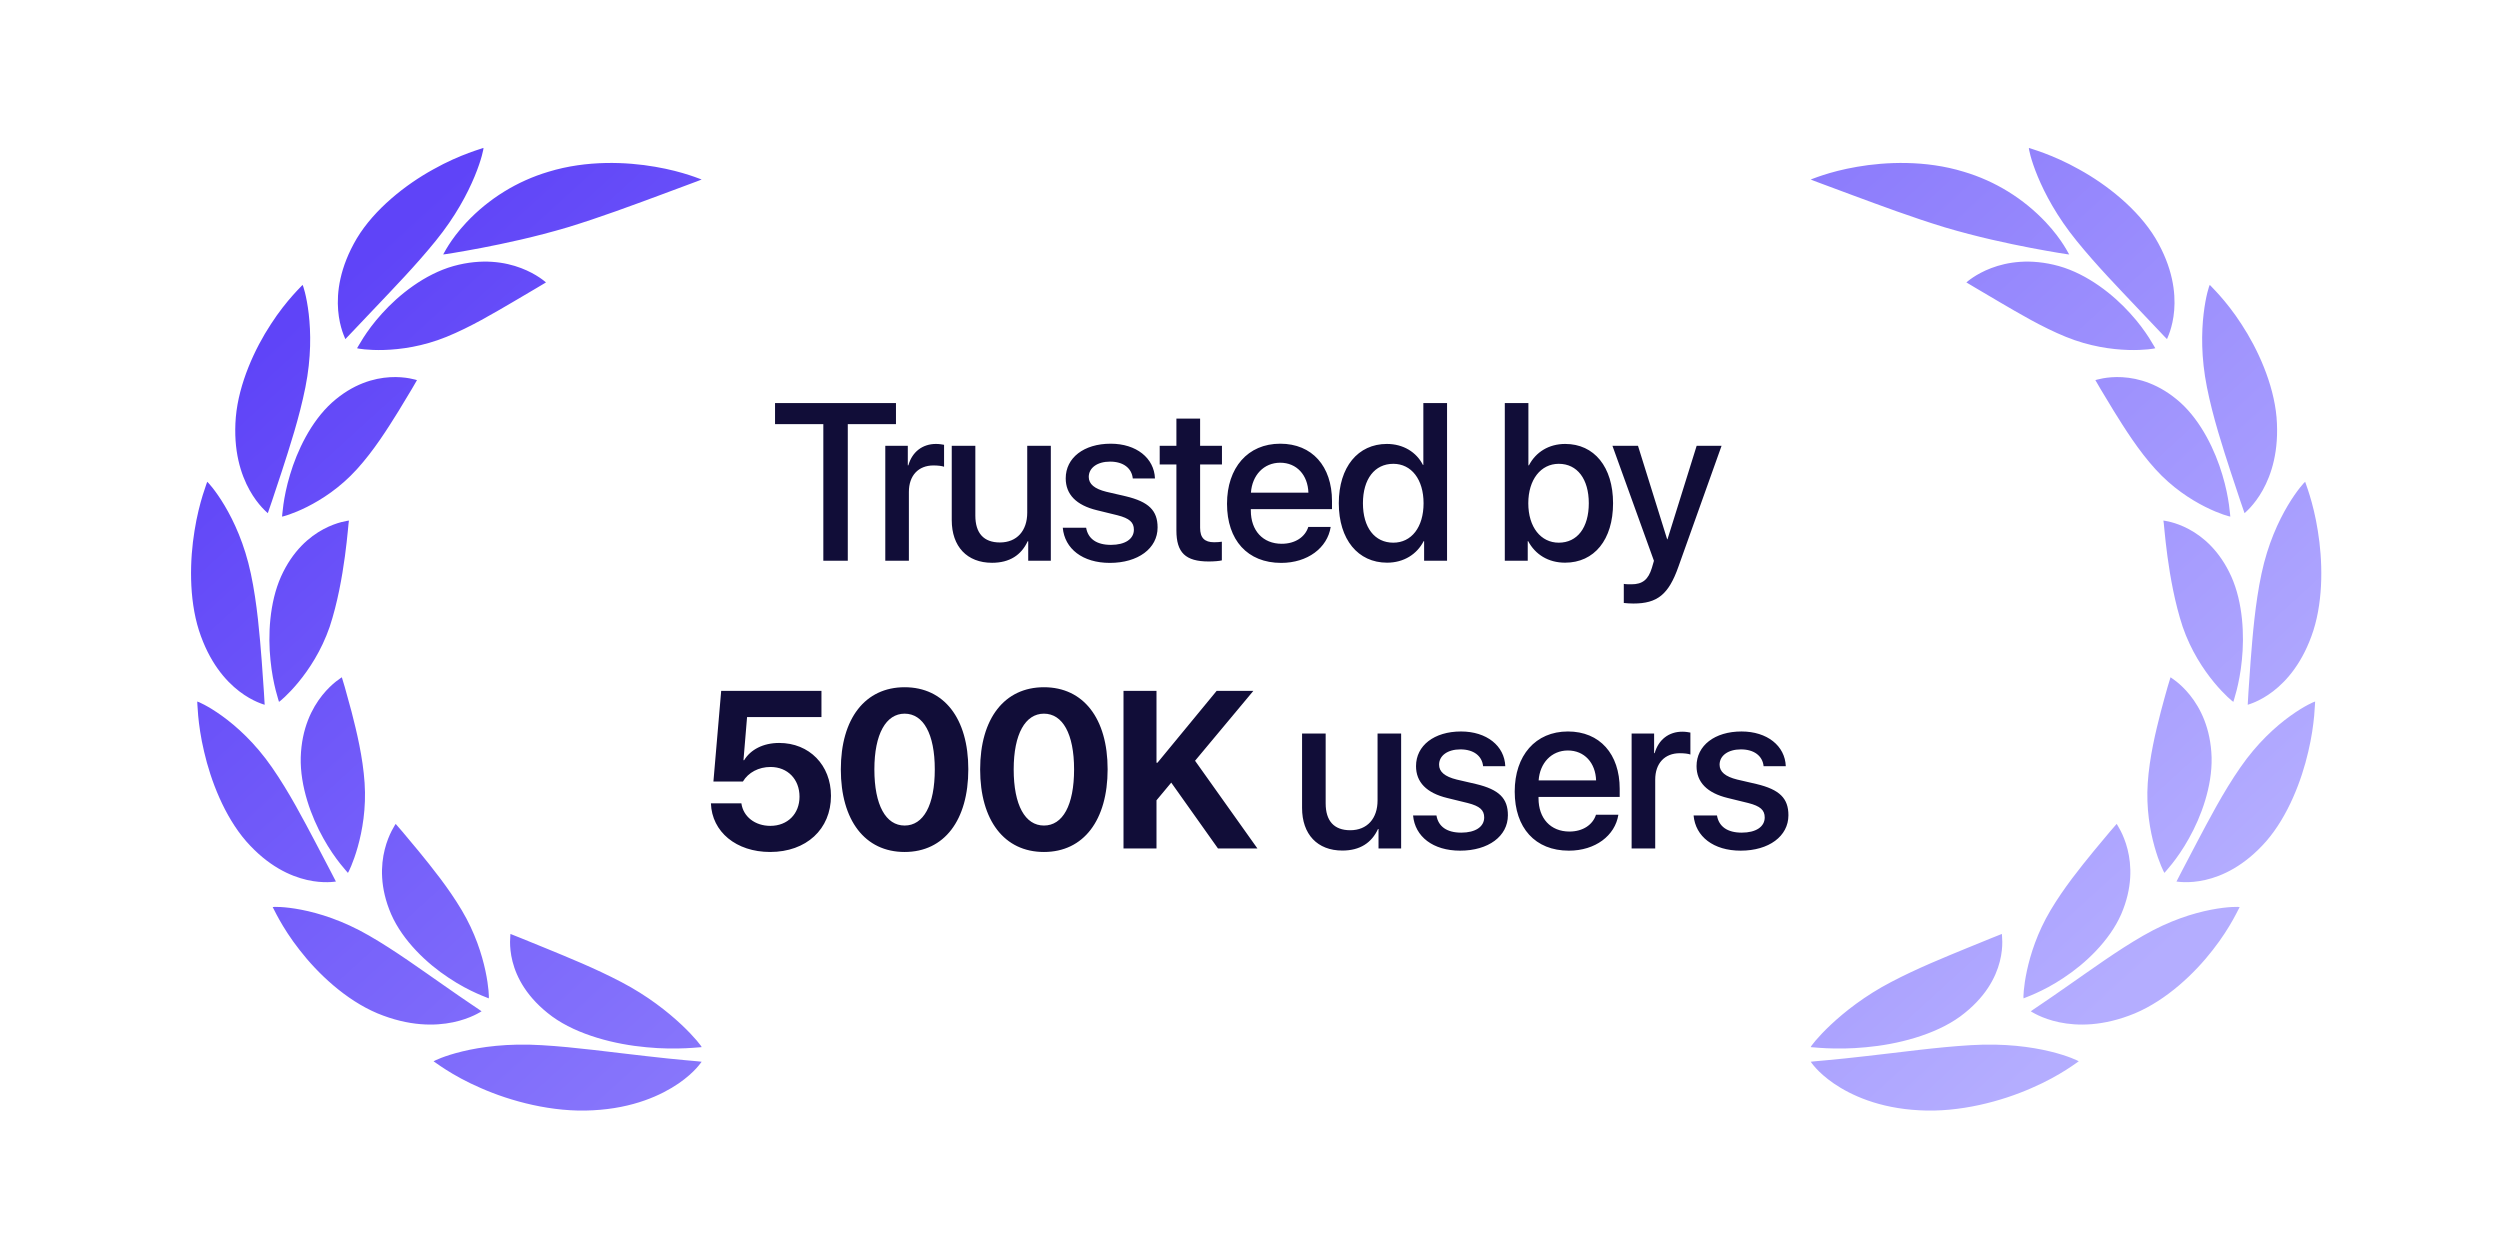
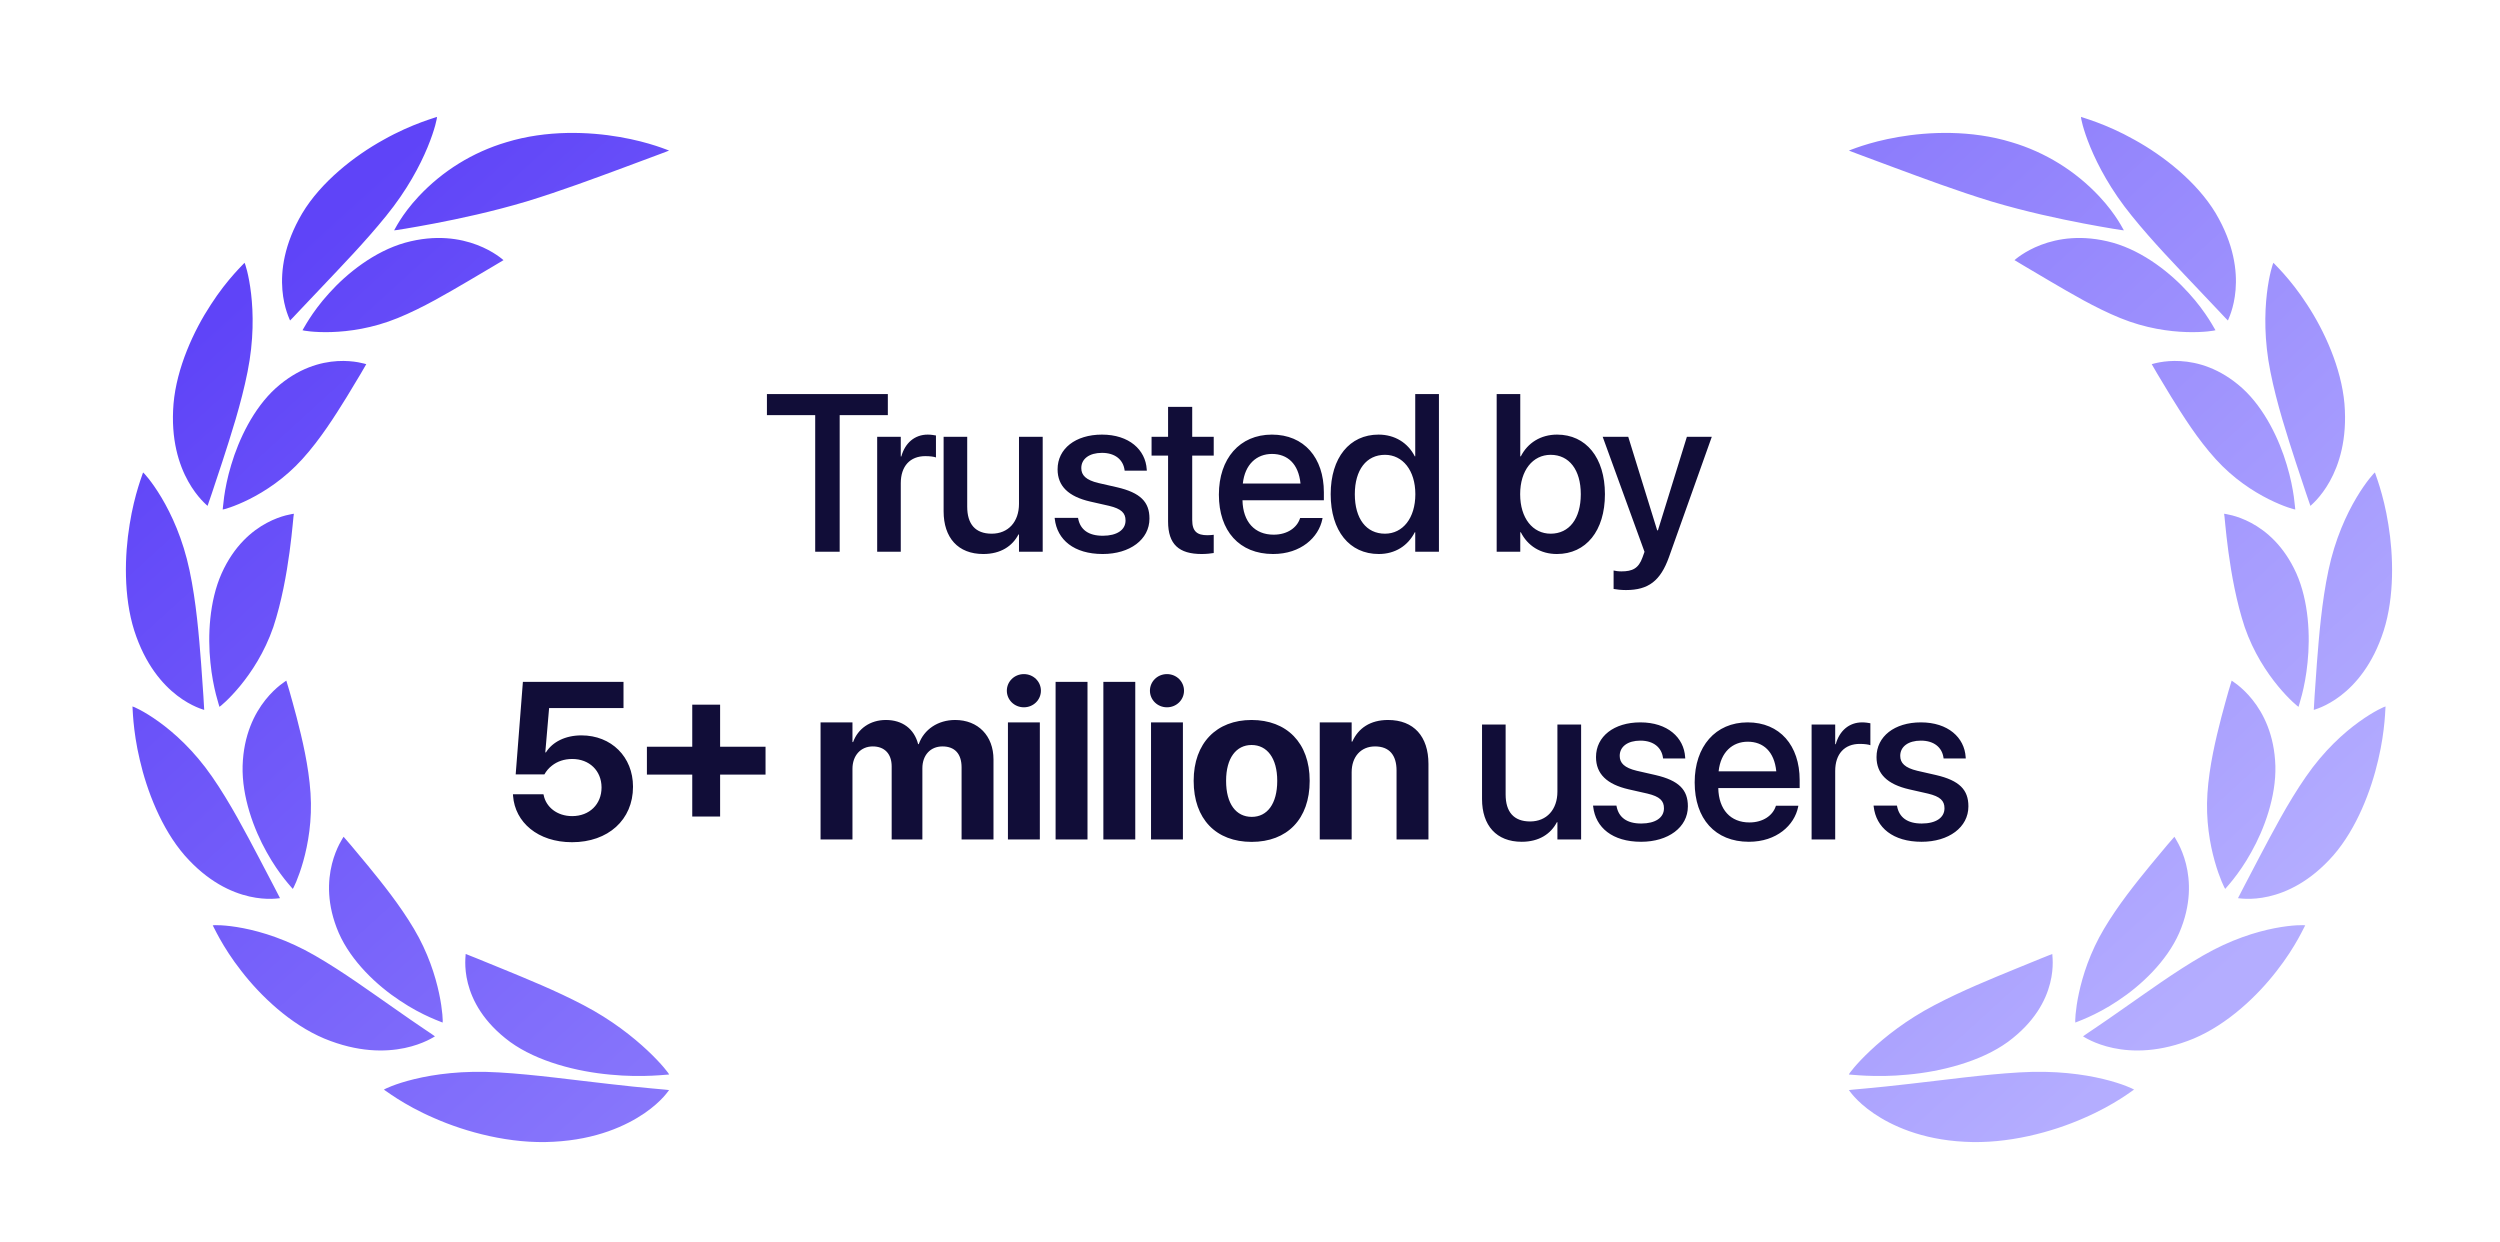
<svg xmlns="http://www.w3.org/2000/svg" width="139" height="69" viewBox="0 0 139 69" fill="none">
-   <path d="M25.929 12.37C24.997 13.366 24.656 14.152 24.64 14.148C24.64 14.157 25.504 14.025 26.771 13.784C28.047 13.538 29.724 13.184 31.567 12.637C33.398 12.078 35.182 11.408 36.596 10.886C37.996 10.362 39.026 9.987 39.011 9.98C39.011 9.993 38.029 9.546 36.427 9.273C34.84 8.998 32.63 8.897 30.505 9.547C28.756 10.066 27.177 11.04 25.929 12.37ZM20.882 17.086C21.859 16.052 23.124 14.752 24.224 13.393C26.416 10.701 26.919 8.256 26.878 8.224C26.892 8.237 25.601 8.564 24.085 9.42C22.565 10.256 20.821 11.621 19.839 13.255C17.919 16.504 19.203 18.806 19.202 18.854C19.229 18.842 19.915 18.093 20.881 17.086H20.882ZM14.89 28.533C14.905 28.518 15.225 27.549 15.661 26.232C16.096 24.892 16.649 23.197 16.98 21.531C17.645 18.227 16.862 15.855 16.823 15.84C16.837 15.848 15.948 16.649 15.061 18.025C14.167 19.385 13.275 21.321 13.111 23.201C12.805 26.932 14.867 28.493 14.89 28.533ZM14.715 39.184C14.723 39.167 14.652 38.141 14.552 36.749C14.441 35.34 14.301 33.557 13.948 31.898C13.253 28.606 11.556 26.786 11.52 26.787C11.534 26.787 11.072 27.884 10.816 29.507C10.551 31.119 10.493 33.261 11.061 35.05C12.205 38.594 14.679 39.159 14.714 39.185L14.715 39.184ZM18.677 49.014C18.677 48.994 18.192 48.089 17.552 46.858C16.893 45.614 16.077 44.039 15.124 42.669C13.239 39.942 10.999 38.988 10.966 39.005C10.979 39 10.967 40.199 11.349 41.796C11.714 43.386 12.472 45.374 13.687 46.774C16.113 49.535 18.633 49.007 18.677 49.014ZM24.66 54.773C23.45 53.935 21.977 52.858 20.51 52.014C17.603 50.334 15.191 50.402 15.161 50.433C15.174 50.422 15.637 51.523 16.656 52.817C17.656 54.111 19.213 55.597 20.991 56.344C24.523 57.801 26.73 56.245 26.775 56.228C26.77 56.211 25.844 55.61 24.66 54.773ZM35.88 58.714C34.116 58.521 32.004 58.221 30.105 58.111C26.348 57.882 24.134 58.967 24.106 59.011C24.119 58.994 25.081 59.787 26.741 60.5C28.378 61.222 30.715 61.863 32.971 61.732C35.226 61.617 36.784 60.885 37.723 60.244C38.671 59.593 39 59.033 39.011 59.033C39.02 59.02 37.623 58.921 35.88 58.714ZM30.357 15.703C30.322 15.678 28.419 13.908 25.214 14.793C23.603 15.248 22.171 16.397 21.244 17.427C20.301 18.459 19.864 19.373 19.852 19.362C19.877 19.39 22.193 19.801 24.824 18.729C26.154 18.189 27.45 17.413 28.51 16.795C29.55 16.176 30.356 15.714 30.357 15.703ZM15.682 28.723C15.708 28.739 17.986 28.141 19.845 26.087C20.785 25.053 21.554 23.829 22.162 22.849C22.753 21.879 23.186 21.149 23.185 21.134C23.145 21.133 20.796 20.288 18.455 22.386C17.283 23.448 16.517 25.074 16.127 26.391C15.723 27.714 15.693 28.729 15.682 28.723ZM18.329 34.855C19.2 32.221 19.362 29.001 19.402 28.943C19.357 28.959 16.925 29.168 15.624 32.059C14.975 33.519 14.896 35.329 15.038 36.7C15.171 38.082 15.523 39.024 15.512 39.024C15.541 39.028 17.411 37.516 18.329 34.855ZM19.345 48.532C19.374 48.523 20.464 46.356 20.272 43.531C20.176 42.106 19.835 40.692 19.547 39.574C19.253 38.465 19.014 37.654 19.006 37.657C19.047 37.651 16.82 38.854 16.721 42.108C16.68 43.721 17.305 45.413 17.977 46.607C18.643 47.816 19.355 48.527 19.344 48.532H19.345ZM21.748 50.829C22.399 52.313 23.746 53.578 24.945 54.365C26.141 55.171 27.189 55.498 27.176 55.509C27.209 55.487 27.148 53.083 25.676 50.613C24.936 49.367 24.013 48.225 23.281 47.329C22.556 46.453 22.018 45.816 21.999 45.808C21.991 45.85 20.473 47.876 21.748 50.829ZM34.542 54.6C33.073 53.83 31.55 53.219 30.377 52.735C29.227 52.271 28.417 51.931 28.381 51.927C28.406 51.968 27.892 54.447 30.702 56.518C32.129 57.554 34.218 58.074 35.941 58.227C37.666 58.399 39.023 58.205 39.011 58.221C39.046 58.183 37.462 56.124 34.542 54.6ZM103.091 10.886C104.506 11.408 106.289 12.078 108.12 12.637C109.963 13.184 111.64 13.538 112.917 13.784C114.183 14.025 115.048 14.157 115.047 14.148C115.031 14.152 114.69 13.366 113.757 12.37C112.509 11.04 110.93 10.066 109.182 9.548C107.056 8.897 104.847 8.998 103.259 9.273C101.657 9.546 100.677 9.993 100.676 9.98C100.66 9.988 101.692 10.362 103.091 10.886ZM118.804 17.086C119.771 18.093 120.457 18.842 120.485 18.854C120.483 18.805 121.767 16.503 119.848 13.256C118.866 11.621 117.122 10.256 115.602 9.42C114.086 8.564 112.794 8.237 112.808 8.224C112.767 8.256 113.269 10.701 115.462 13.393C116.561 14.752 117.828 16.052 118.804 17.086ZM124.025 26.232C124.462 27.549 124.782 28.519 124.797 28.533C124.819 28.493 126.882 26.931 126.576 23.201C126.41 21.321 125.519 19.384 124.625 18.024C123.738 16.648 122.849 15.847 122.863 15.839C122.825 15.854 122.042 18.226 122.706 21.531C123.036 23.197 123.59 24.892 124.025 26.232ZM125.135 36.749C125.036 38.142 124.965 39.167 124.973 39.185C125.008 39.16 127.483 38.594 128.626 35.05C129.194 33.261 129.136 31.119 128.87 29.508C128.616 27.883 128.154 26.788 128.167 26.787C128.131 26.786 126.435 28.607 125.74 31.898C125.386 33.557 125.245 35.34 125.135 36.749ZM124.564 42.669C123.611 44.039 122.795 45.615 122.136 46.858C121.496 48.089 121.011 48.994 121.011 49.014C121.054 49.006 123.574 49.534 126 46.775C127.216 45.374 127.974 43.386 128.339 41.796C128.72 40.199 128.708 39 128.722 39.005C128.688 38.988 126.449 39.942 124.564 42.669ZM119.176 52.014C117.708 52.857 116.235 53.935 115.025 54.773C113.84 55.611 112.917 56.211 112.912 56.229C112.956 56.245 115.163 57.801 118.695 56.345C120.474 55.597 122.029 54.112 123.03 52.818C124.049 51.523 124.511 50.421 124.526 50.433C124.494 50.402 122.083 50.334 119.177 52.014H119.176ZM109.58 58.111C107.682 58.221 105.57 58.52 103.805 58.714C102.062 58.921 100.667 59.021 100.676 59.033C100.686 59.033 101.015 59.593 101.964 60.244C102.902 60.885 104.461 61.617 106.715 61.732C108.972 61.863 111.308 61.222 112.946 60.5C114.605 59.787 115.567 58.994 115.581 59.011C115.551 58.967 113.339 57.882 109.581 58.111H109.58ZM119.835 19.362C119.824 19.373 119.387 18.459 118.443 17.427C117.517 16.397 116.084 15.248 114.473 14.793C111.268 13.908 109.366 15.678 109.33 15.702C109.33 15.713 110.137 16.176 111.177 16.795C112.237 17.413 113.534 18.189 114.863 18.729C117.494 19.801 119.811 19.39 119.835 19.362ZM116.502 21.134C116.502 21.148 116.934 21.877 117.526 22.848C118.134 23.828 118.902 25.053 119.842 26.087C121.701 28.14 123.979 28.739 124.006 28.722C123.994 28.727 123.964 27.714 123.56 26.39C123.17 25.073 122.404 23.447 121.233 22.385C118.891 20.288 116.541 21.133 116.502 21.134ZM124.063 32.059C122.762 29.168 120.33 28.959 120.285 28.943C120.325 29.001 120.487 32.221 121.359 34.855C122.277 37.517 124.146 39.028 124.175 39.024C124.163 39.024 124.516 38.081 124.648 36.7C124.791 35.329 124.712 33.519 124.063 32.059ZM120.14 39.574C119.852 40.692 119.511 42.106 119.415 43.531C119.223 46.356 120.312 48.523 120.343 48.532C120.331 48.527 121.043 47.816 121.709 46.607C122.381 45.413 123.006 43.721 122.965 42.108C122.866 38.854 120.64 37.65 120.681 37.657C120.674 37.654 120.433 38.465 120.14 39.574ZM114.741 54.365C115.94 53.578 117.288 52.313 117.939 50.829C119.213 47.876 117.695 45.85 117.687 45.808C117.668 45.816 117.13 46.453 116.405 47.329C115.673 48.225 114.749 49.367 114.01 50.613C112.538 53.084 112.476 55.487 112.509 55.509C112.498 55.498 113.545 55.171 114.741 54.365V54.365ZM103.746 58.227C105.468 58.074 107.557 57.554 108.985 56.518C111.795 54.447 111.281 51.968 111.305 51.927C111.271 51.93 110.459 52.271 109.31 52.735C108.138 53.219 106.614 53.83 105.145 54.601C102.225 56.124 100.641 58.183 100.676 58.221C100.664 58.206 102.022 58.399 103.746 58.227Z" fill="url(#paint0_linear_2104_7204)" />
-   <path d="M47.137 31.175H45.777V23.583H43.092V22.411H49.816V23.583H47.137V31.175ZM49.222 31.175V24.786H50.474V25.873H50.504C50.716 25.126 51.287 24.683 52.041 24.683C52.229 24.683 52.393 24.713 52.49 24.731V25.952C52.387 25.909 52.156 25.879 51.901 25.879C51.057 25.879 50.534 26.444 50.534 27.349V31.175H49.222ZM58.426 24.786V31.175H57.169V30.094H57.138C56.786 30.86 56.136 31.291 55.158 31.291C53.767 31.291 52.917 30.386 52.917 28.922V24.786H54.229V28.667C54.229 29.639 54.69 30.161 55.595 30.161C56.543 30.161 57.114 29.505 57.114 28.509V24.786H58.426ZM59.254 26.596C59.254 25.454 60.262 24.67 61.756 24.67C63.177 24.67 64.173 25.466 64.216 26.602H62.983C62.922 26.025 62.454 25.666 61.719 25.666C61.009 25.666 60.535 26.013 60.535 26.517C60.535 26.912 60.851 27.179 61.513 27.343L62.588 27.592C63.876 27.901 64.362 28.387 64.362 29.329C64.362 30.495 63.274 31.297 61.707 31.297C60.195 31.297 59.193 30.513 59.09 29.341H60.389C60.493 29.954 60.966 30.295 61.768 30.295C62.558 30.295 63.044 29.967 63.044 29.45C63.044 29.043 62.801 28.819 62.133 28.649L60.991 28.369C59.837 28.09 59.254 27.488 59.254 26.596ZM65.408 23.273H66.726V24.786H67.941V25.824H66.726V29.347C66.726 29.9 66.969 30.149 67.504 30.149C67.637 30.149 67.85 30.137 67.935 30.119V31.157C67.789 31.194 67.497 31.218 67.206 31.218C65.912 31.218 65.408 30.726 65.408 29.493V25.824H64.479V24.786H65.408V23.273ZM71.18 25.727C70.263 25.727 69.619 26.426 69.552 27.391H72.747C72.716 26.413 72.097 25.727 71.18 25.727ZM72.741 29.299H73.986C73.804 30.465 72.698 31.297 71.234 31.297C69.358 31.297 68.222 30.027 68.222 28.011C68.222 26.006 69.376 24.67 71.18 24.67C72.953 24.67 74.059 25.922 74.059 27.859V28.308H69.546V28.387C69.546 29.499 70.214 30.234 71.265 30.234C72.012 30.234 72.565 29.857 72.741 29.299ZM77.122 31.285C75.506 31.285 74.437 29.997 74.437 27.98C74.437 25.964 75.506 24.683 77.11 24.683C78.027 24.683 78.756 25.144 79.114 25.849H79.138V22.411H80.456V31.175H79.181V30.088H79.156C78.78 30.817 78.051 31.285 77.122 31.285ZM77.468 25.788C76.429 25.788 75.779 26.638 75.779 27.98C75.779 29.329 76.429 30.173 77.468 30.173C78.476 30.173 79.15 29.317 79.15 27.98C79.15 26.656 78.476 25.788 77.468 25.788ZM87.019 31.285C86.084 31.285 85.361 30.829 84.966 30.088H84.942V31.175H83.667V22.411H84.979V25.873H85.009C85.392 25.132 86.121 24.683 87.025 24.683C88.635 24.683 89.686 25.958 89.686 27.98C89.686 30.009 88.641 31.285 87.019 31.285ZM86.667 25.788C85.671 25.788 84.973 26.663 84.973 27.98C84.973 29.311 85.671 30.173 86.667 30.173C87.7 30.173 88.337 29.335 88.337 27.98C88.337 26.638 87.7 25.788 86.667 25.788ZM90.817 33.556C90.714 33.556 90.38 33.544 90.283 33.526V32.463C90.38 32.487 90.599 32.487 90.708 32.487C91.321 32.487 91.643 32.232 91.844 31.576C91.844 31.564 91.959 31.187 91.959 31.181L89.651 24.786H91.072L92.694 29.985H92.712L94.334 24.786H95.719L93.32 31.509C92.773 33.058 92.147 33.556 90.817 33.556ZM42.819 47.37C40.936 47.37 39.581 46.252 39.527 44.667H41.221C41.325 45.408 41.981 45.918 42.831 45.918C43.791 45.918 44.453 45.25 44.453 44.296C44.453 43.325 43.791 42.644 42.843 42.644C42.181 42.644 41.61 42.948 41.306 43.452H39.666L40.098 38.411H45.673V39.869H41.537L41.337 42.268H41.373C41.732 41.679 42.43 41.308 43.323 41.308C44.999 41.308 46.202 42.541 46.202 44.248C46.202 46.106 44.829 47.37 42.819 47.37ZM50.297 47.37C48.093 47.37 46.75 45.614 46.75 42.778C46.75 39.947 48.105 38.21 50.297 38.21C52.49 38.21 53.838 39.941 53.838 42.772C53.838 45.602 52.502 47.37 50.297 47.37ZM50.297 45.9C51.342 45.9 51.974 44.776 51.974 42.778C51.974 40.798 51.336 39.68 50.297 39.68C49.265 39.68 48.615 40.804 48.615 42.778C48.615 44.77 49.253 45.9 50.297 45.9ZM58.043 47.37C55.838 47.37 54.496 45.614 54.496 42.778C54.496 39.947 55.85 38.21 58.043 38.21C60.236 38.21 61.584 39.941 61.584 42.772C61.584 45.602 60.248 47.37 58.043 47.37ZM58.043 45.9C59.088 45.9 59.719 44.776 59.719 42.778C59.719 40.798 59.082 39.68 58.043 39.68C57.011 39.68 56.361 40.804 56.361 42.778C56.361 44.77 56.998 45.9 58.043 45.9ZM64.301 47.175H62.467V38.411H64.301V42.407H64.356L67.647 38.411H69.688L66.445 42.298L69.913 47.175H67.72L65.121 43.513L64.301 44.497V47.175ZM77.903 40.786V47.175H76.646V46.094H76.616C76.264 46.859 75.614 47.291 74.636 47.291C73.245 47.291 72.395 46.386 72.395 44.922V40.786H73.707V44.667C73.707 45.639 74.168 46.161 75.073 46.161C76.021 46.161 76.592 45.505 76.592 44.509V40.786H77.903ZM78.731 42.596C78.731 41.454 79.74 40.67 81.234 40.67C82.655 40.67 83.651 41.466 83.694 42.602H82.461C82.4 42.025 81.932 41.666 81.197 41.666C80.487 41.666 80.013 42.013 80.013 42.517C80.013 42.911 80.329 43.179 80.991 43.343L82.066 43.592C83.353 43.901 83.839 44.387 83.839 45.329C83.839 46.495 82.752 47.297 81.185 47.297C79.673 47.297 78.671 46.513 78.567 45.341H79.867C79.97 45.955 80.444 46.295 81.246 46.295C82.035 46.295 82.521 45.967 82.521 45.45C82.521 45.043 82.278 44.819 81.61 44.649L80.468 44.369C79.314 44.09 78.731 43.489 78.731 42.596ZM87.176 41.727C86.258 41.727 85.615 42.426 85.548 43.391H88.743C88.712 42.413 88.093 41.727 87.176 41.727ZM88.737 45.298H89.982C89.799 46.465 88.694 47.297 87.23 47.297C85.353 47.297 84.218 46.027 84.218 44.011C84.218 42.007 85.372 40.67 87.176 40.67C88.949 40.67 90.055 41.922 90.055 43.859V44.309H85.542V44.387C85.542 45.499 86.21 46.234 87.261 46.234C88.008 46.234 88.56 45.857 88.737 45.298ZM90.718 47.175V40.786H91.969V41.873H92C92.213 41.126 92.783 40.682 93.537 40.682C93.725 40.682 93.889 40.713 93.986 40.731V41.952C93.883 41.909 93.652 41.879 93.397 41.879C92.553 41.879 92.03 42.444 92.03 43.349V47.175H90.718ZM94.328 42.596C94.328 41.454 95.336 40.67 96.83 40.67C98.251 40.67 99.248 41.466 99.29 42.602H98.057C97.996 42.025 97.529 41.666 96.794 41.666C96.083 41.666 95.609 42.013 95.609 42.517C95.609 42.911 95.925 43.179 96.587 43.343L97.662 43.592C98.95 43.901 99.436 44.387 99.436 45.329C99.436 46.495 98.349 47.297 96.782 47.297C95.269 47.297 94.267 46.513 94.164 45.341H95.464C95.567 45.955 96.041 46.295 96.842 46.295C97.632 46.295 98.118 45.967 98.118 45.45C98.118 45.043 97.875 44.819 97.207 44.649L96.065 44.369C94.911 44.09 94.328 43.489 94.328 42.596Z" fill="#110D38" />
+   <path d="M23.283 10.915C22.292 11.976 21.929 12.812 21.913 12.808C21.913 12.818 22.832 12.677 24.18 12.42C25.537 12.159 27.321 11.782 29.281 11.2C31.229 10.604 33.127 9.89 34.631 9.335C36.121 8.777 37.217 8.377 37.201 8.37C37.2 8.384 36.156 7.908 34.452 7.617C32.763 7.324 30.412 7.216 28.151 7.909C26.291 8.461 24.611 9.498 23.283 10.915ZM17.915 15.937C18.954 14.836 20.3 13.452 21.47 12.004C23.802 9.138 24.337 6.534 24.293 6.5C24.308 6.513 22.934 6.862 21.322 7.773C19.705 8.664 17.849 10.117 16.805 11.858C14.762 15.318 16.129 17.768 16.127 17.82C16.156 17.807 16.887 17.01 17.915 15.937ZM11.54 28.127C11.556 28.111 11.896 27.079 12.36 25.677C12.823 24.25 13.412 22.445 13.764 20.671C14.47 17.152 13.638 14.626 13.596 14.611C13.611 14.618 12.665 15.472 11.723 16.938C10.771 18.386 9.822 20.447 9.648 22.45C9.322 26.422 11.516 28.085 11.54 28.127ZM11.354 39.47C11.363 39.452 11.287 38.359 11.181 36.877C11.063 35.376 10.914 33.477 10.538 31.711C9.798 28.205 7.994 26.267 7.955 26.268C7.97 26.268 7.478 27.436 7.207 29.165C6.924 30.882 6.863 33.162 7.467 35.068C8.684 38.842 11.316 39.444 11.353 39.471L11.354 39.47ZM15.569 49.938C15.569 49.917 15.053 48.953 14.372 47.642C13.671 46.318 12.803 44.641 11.79 43.181C9.783 40.277 7.402 39.262 7.365 39.279C7.38 39.274 7.367 40.551 7.773 42.252C8.162 43.945 8.968 46.062 10.261 47.553C12.841 50.493 15.522 49.93 15.569 49.938ZM21.934 56.072C20.647 55.179 19.08 54.032 17.518 53.133C14.426 51.343 11.861 51.417 11.828 51.449C11.842 51.438 12.335 52.611 13.419 53.988C14.483 55.366 16.139 56.949 18.031 57.744C21.788 59.296 24.136 57.639 24.183 57.621C24.178 57.603 23.193 56.963 21.934 56.072ZM33.87 60.268C31.993 60.062 29.746 59.743 27.726 59.626C23.729 59.382 21.374 60.538 21.344 60.584C21.358 60.567 22.382 61.411 24.148 62.17C25.889 62.939 28.375 63.621 30.775 63.482C33.173 63.359 34.831 62.58 35.83 61.898C36.839 61.204 37.188 60.607 37.201 60.608C37.209 60.594 35.724 60.488 33.87 60.268ZM27.994 14.464C27.956 14.437 25.933 12.553 22.523 13.495C20.809 13.98 19.285 15.203 18.299 16.301C17.296 17.399 16.831 18.372 16.819 18.361C16.845 18.391 19.309 18.828 22.108 17.686C23.523 17.112 24.901 16.286 26.03 15.628C27.136 14.968 27.993 14.476 27.994 14.464ZM12.382 28.33C12.411 28.347 14.834 27.71 16.812 25.523C17.811 24.422 18.629 23.118 19.276 22.075C19.905 21.041 20.365 20.264 20.364 20.248C20.322 20.247 17.823 19.348 15.332 21.582C14.086 22.712 13.272 24.444 12.856 25.846C12.426 27.256 12.395 28.336 12.382 28.33ZM15.198 34.86C16.125 32.054 16.297 28.625 16.34 28.564C16.292 28.581 13.706 28.804 12.322 31.882C11.631 33.437 11.547 35.364 11.698 36.824C11.839 38.296 12.214 39.3 12.201 39.3C12.232 39.304 14.223 37.694 15.198 34.86ZM16.279 49.424C16.311 49.416 17.47 47.108 17.265 44.099C17.164 42.582 16.801 41.075 16.494 39.885C16.182 38.704 15.927 37.841 15.919 37.843C15.962 37.837 13.594 39.118 13.489 42.584C13.444 44.301 14.11 46.103 14.824 47.375C15.533 48.662 16.291 49.419 16.279 49.424ZM18.835 51.871C19.528 53.451 20.962 54.798 22.237 55.636C23.509 56.495 24.623 56.843 24.61 56.855C24.645 56.831 24.58 54.272 23.014 51.641C22.227 50.314 21.246 49.098 20.467 48.144C19.696 47.211 19.123 46.533 19.103 46.524C19.094 46.569 17.48 48.726 18.835 51.871ZM32.446 55.887C30.883 55.067 29.263 54.416 28.015 53.901C26.792 53.406 25.93 53.044 25.892 53.04C25.919 53.084 25.372 55.724 28.361 57.93C29.88 59.033 32.102 59.586 33.935 59.75C35.769 59.932 37.213 59.726 37.2 59.743C37.238 59.703 35.553 57.51 32.446 55.887ZM105.369 9.335C106.874 9.89 108.771 10.604 110.719 11.2C112.679 11.782 114.464 12.159 115.821 12.42C117.168 12.677 118.089 12.818 118.088 12.808C118.071 12.812 117.708 11.976 116.716 10.915C115.388 9.499 113.708 8.461 111.848 7.909C109.587 7.216 107.237 7.324 105.547 7.617C103.843 7.908 102.8 8.384 102.799 8.37C102.783 8.378 103.88 8.777 105.369 9.335ZM122.085 15.937C123.113 17.01 123.843 17.807 123.872 17.82C123.87 17.768 125.237 15.317 123.195 11.859C122.15 10.117 120.295 8.664 118.678 7.773C117.065 6.862 115.691 6.513 115.706 6.5C115.663 6.534 116.196 9.138 118.53 12.004C119.698 13.452 121.046 14.836 122.085 15.937ZM127.638 25.677C128.103 27.079 128.444 28.112 128.459 28.127C128.483 28.085 130.677 26.421 130.352 22.449C130.176 20.447 129.228 18.385 128.277 16.937C127.333 15.471 126.387 14.617 126.402 14.61C126.362 14.626 125.529 17.151 126.235 20.67C126.587 22.445 127.176 24.25 127.638 25.677ZM128.819 36.877C128.713 38.36 128.638 39.452 128.646 39.471C128.684 39.444 131.317 38.842 132.533 35.068C133.138 33.163 133.076 30.882 132.793 29.166C132.523 27.435 132.03 26.269 132.045 26.268C132.007 26.267 130.202 28.206 129.462 31.711C129.086 33.477 128.937 35.376 128.819 36.877ZM128.212 43.181C127.198 44.641 126.33 46.319 125.629 47.642C124.948 48.953 124.432 49.917 124.432 49.938C124.478 49.93 127.159 50.492 129.739 47.554C131.033 46.062 131.839 43.945 132.228 42.252C132.633 40.551 132.621 39.274 132.636 39.279C132.599 39.262 130.218 40.277 128.212 43.181ZM122.48 53.133C120.919 54.031 119.351 55.179 118.064 56.072C116.804 56.964 115.821 57.603 115.816 57.621C115.864 57.639 118.211 59.296 121.968 57.745C123.861 56.949 125.516 55.367 126.58 53.989C127.664 52.611 128.156 51.437 128.171 51.449C128.137 51.417 125.571 51.343 122.48 53.133ZM112.272 59.626C110.253 59.743 108.006 60.062 106.129 60.268C104.274 60.488 102.79 60.595 102.799 60.608C102.81 60.607 103.16 61.204 104.17 61.898C105.168 62.58 106.827 63.36 109.224 63.482C111.625 63.621 114.11 62.939 115.852 62.17C117.617 61.411 118.641 60.566 118.656 60.584C118.624 60.538 116.269 59.382 112.272 59.626ZM123.181 18.361C123.169 18.372 122.704 17.399 121.7 16.301C120.715 15.203 119.19 13.98 117.477 13.495C114.068 12.553 112.044 14.437 112.006 14.463C112.006 14.475 112.864 14.968 113.971 15.628C115.099 16.286 116.478 17.112 117.892 17.686C120.691 18.828 123.156 18.391 123.181 18.361ZM119.636 20.248C119.635 20.263 120.095 21.04 120.724 22.074C121.371 23.117 122.189 24.422 123.188 25.522C125.166 27.709 127.59 28.346 127.618 28.329C127.605 28.334 127.574 27.255 127.144 25.845C126.729 24.443 125.914 22.711 124.668 21.58C122.177 19.348 119.677 20.247 119.636 20.248ZM127.679 31.882C126.295 28.804 123.708 28.581 123.66 28.564C123.703 28.625 123.875 32.054 124.803 34.86C125.779 37.695 127.767 39.304 127.798 39.3C127.785 39.3 128.161 38.295 128.301 36.824C128.453 35.364 128.369 33.437 127.679 31.882ZM123.505 39.885C123.199 41.075 122.836 42.582 122.734 44.099C122.53 47.108 123.689 49.416 123.721 49.424C123.709 49.419 124.467 48.662 125.174 47.375C125.89 46.103 126.555 44.301 126.511 42.584C126.406 39.118 124.038 37.836 124.081 37.843C124.073 37.841 123.817 38.704 123.505 39.885ZM117.762 55.637C119.038 54.798 120.471 53.451 121.164 51.871C122.52 48.727 120.904 46.569 120.896 46.524C120.876 46.533 120.304 47.211 119.532 48.144C118.754 49.098 117.771 50.314 116.985 51.641C115.419 54.273 115.353 56.831 115.388 56.855C115.376 56.843 116.49 56.495 117.762 55.637ZM106.065 59.75C107.898 59.586 110.12 59.033 111.639 57.93C114.629 55.724 114.082 53.084 114.107 53.04C114.07 53.043 113.207 53.406 111.985 53.901C110.737 54.416 109.117 55.067 107.554 55.888C104.447 57.51 102.762 59.703 102.799 59.743C102.787 59.727 104.231 59.932 106.065 59.75Z" fill="url(#paint0_linear_2104_7204)" />
+   <path d="M45.325 30.675V23.083H42.641V21.911H49.364V23.083H46.686V30.675H45.325ZM48.771 30.675V24.286H50.083V25.379H50.113C50.32 24.632 50.854 24.164 51.583 24.164C51.771 24.164 51.935 24.195 52.039 24.213V25.434C51.935 25.391 51.705 25.361 51.449 25.361C50.605 25.361 50.083 25.913 50.083 26.867V30.675H48.771ZM54.67 30.803C53.267 30.803 52.465 29.898 52.465 28.428V24.286H53.777V28.173C53.777 29.139 54.227 29.673 55.138 29.673C56.061 29.673 56.656 29.011 56.656 28.015V24.286H57.974V30.675H56.656V29.716H56.626C56.292 30.36 55.642 30.803 54.67 30.803ZM61.311 30.803C59.713 30.803 58.778 30.013 58.644 28.847L58.638 28.792H59.938L59.95 28.853C60.072 29.442 60.509 29.788 61.317 29.788C62.106 29.788 62.58 29.46 62.58 28.944V28.938C62.58 28.525 62.349 28.288 61.663 28.124L60.618 27.887C59.404 27.608 58.802 27.025 58.802 26.096V26.09C58.802 24.948 59.798 24.164 61.268 24.164C62.781 24.164 63.691 25.009 63.758 26.096L63.764 26.169H62.531L62.525 26.126C62.446 25.567 62.009 25.179 61.268 25.179C60.564 25.179 60.12 25.513 60.12 26.023V26.029C60.12 26.424 60.381 26.691 61.068 26.855L62.106 27.092C63.412 27.395 63.91 27.912 63.91 28.829V28.835C63.91 30.001 62.817 30.803 61.311 30.803ZM66.815 30.803C65.552 30.803 64.945 30.268 64.945 28.993V25.33H64.027V24.286H64.945V22.622H66.287V24.286H67.483V25.33H66.287V28.914C66.287 29.564 66.578 29.758 67.131 29.758C67.271 29.758 67.386 29.746 67.483 29.734V30.748C67.332 30.773 67.082 30.803 66.815 30.803ZM70.783 30.803C68.906 30.803 67.77 29.521 67.77 27.505V27.499C67.77 25.5 68.925 24.164 70.716 24.164C72.508 24.164 73.607 25.452 73.607 27.371V27.815H69.082C69.107 29.023 69.769 29.728 70.814 29.728C71.591 29.728 72.107 29.327 72.271 28.847L72.289 28.799H73.534L73.522 28.865C73.316 29.88 72.332 30.803 70.783 30.803ZM70.722 25.239C69.872 25.239 69.216 25.816 69.101 26.885H72.308C72.198 25.78 71.579 25.239 70.722 25.239ZM76.658 30.803C75.03 30.803 73.986 29.515 73.986 27.48V27.474C73.986 25.44 75.043 24.164 76.646 24.164C77.551 24.164 78.28 24.62 78.662 25.373H78.687V21.911H80.005V30.675H78.687V29.594H78.662C78.28 30.341 77.575 30.803 76.658 30.803ZM77.004 29.673C77.994 29.673 78.693 28.811 78.693 27.48V27.474C78.693 26.15 77.988 25.288 77.004 25.288C75.972 25.288 75.328 26.126 75.328 27.474V27.48C75.328 28.841 75.966 29.673 77.004 29.673ZM86.562 30.803C85.645 30.803 84.934 30.341 84.558 29.594H84.527V30.675H83.215V21.911H84.527V25.373H84.558C84.94 24.62 85.669 24.164 86.574 24.164C88.177 24.164 89.234 25.44 89.234 27.474V27.48C89.234 29.515 88.184 30.803 86.562 30.803ZM86.216 29.673C87.248 29.673 87.892 28.841 87.892 27.48V27.474C87.892 26.126 87.248 25.288 86.216 25.288C85.226 25.288 84.521 26.15 84.521 27.474V27.48C84.521 28.811 85.22 29.673 86.216 29.673ZM90.402 32.807C90.147 32.807 89.874 32.777 89.716 32.746V31.72C89.819 31.744 89.971 31.769 90.147 31.769C90.767 31.769 91.107 31.605 91.326 30.985L91.435 30.681L89.109 24.286H90.53L92.139 29.485H92.182L93.791 24.286H95.176L92.795 30.973C92.322 32.297 91.653 32.807 90.402 32.807ZM31.806 46.827C29.899 46.827 28.635 45.716 28.526 44.252L28.52 44.161H30.215L30.227 44.203C30.354 44.865 30.968 45.376 31.812 45.376C32.772 45.376 33.446 44.719 33.446 43.784V43.772C33.44 42.849 32.766 42.199 31.818 42.199C31.369 42.199 30.986 42.333 30.688 42.569C30.512 42.703 30.372 42.873 30.269 43.055H28.672L29.073 37.911H34.667V39.369H30.53L30.318 41.834H30.354C30.719 41.245 31.442 40.887 32.328 40.887C33.992 40.887 35.195 42.084 35.195 43.736V43.748C35.195 45.582 33.81 46.827 31.806 46.827ZM38.489 45.4V43.068H35.968V41.519H38.489V39.18H40.038V41.519H42.564V43.068H40.038V45.4H38.489ZM45.623 46.675V40.164H47.397V41.258H47.433C47.7 40.517 48.38 40.031 49.255 40.031C50.166 40.031 50.828 40.517 51.047 41.373H51.083C51.375 40.553 52.152 40.031 53.106 40.031C54.381 40.031 55.238 40.911 55.238 42.223V46.675H53.464V42.667C53.464 41.913 53.088 41.501 52.401 41.501C51.727 41.501 51.284 41.992 51.284 42.715V46.675H49.577V42.612C49.577 41.913 49.182 41.501 48.526 41.501C47.852 41.501 47.397 42.011 47.397 42.746V46.675H45.623ZM56.928 39.326C56.393 39.326 55.98 38.907 55.98 38.403C55.98 37.899 56.393 37.48 56.928 37.48C57.462 37.48 57.875 37.899 57.875 38.403C57.875 38.907 57.462 39.326 56.928 39.326ZM56.041 46.675V40.164H57.815V46.675H56.041ZM58.691 46.675V37.911H60.465V46.675H58.691ZM61.347 46.675V37.911H63.121V46.675H61.347ZM64.884 39.326C64.349 39.326 63.936 38.907 63.936 38.403C63.936 37.899 64.349 37.48 64.884 37.48C65.418 37.48 65.831 37.899 65.831 38.403C65.831 38.907 65.418 39.326 64.884 39.326ZM63.997 46.675V40.164H65.77V46.675H63.997ZM69.593 46.809C67.613 46.809 66.368 45.539 66.368 43.42V43.408C66.368 41.312 67.643 40.031 69.587 40.031C71.536 40.031 72.818 41.3 72.818 43.408V43.42C72.818 45.546 71.561 46.809 69.593 46.809ZM69.599 45.418C70.461 45.418 71.014 44.689 71.014 43.42V43.408C71.014 42.15 70.449 41.422 69.587 41.422C68.73 41.422 68.171 42.15 68.171 43.408V43.42C68.171 44.695 68.724 45.418 69.599 45.418ZM73.378 46.675V40.164H75.152V41.233H75.188C75.522 40.486 76.191 40.031 77.174 40.031C78.608 40.031 79.422 40.948 79.422 42.472V46.675H77.648V42.837C77.648 41.986 77.247 41.501 76.452 41.501C75.656 41.501 75.152 42.084 75.152 42.934V46.675H73.378ZM84.606 46.803C83.203 46.803 82.401 45.898 82.401 44.428V40.286H83.713V44.173C83.713 45.139 84.163 45.673 85.074 45.673C85.997 45.673 86.592 45.011 86.592 44.015V40.286H87.91V46.675H86.592V45.716H86.562C86.228 46.359 85.578 46.803 84.606 46.803ZM91.246 46.803C89.649 46.803 88.714 46.013 88.58 44.847L88.574 44.792H89.874L89.886 44.853C90.007 45.442 90.445 45.788 91.253 45.788C92.042 45.788 92.516 45.461 92.516 44.944V44.938C92.516 44.525 92.285 44.288 91.599 44.124L90.554 43.887C89.339 43.608 88.738 43.025 88.738 42.096V42.09C88.738 40.948 89.734 40.164 91.204 40.164C92.716 40.164 93.627 41.008 93.694 42.096L93.7 42.169H92.467L92.461 42.126C92.382 41.567 91.945 41.179 91.204 41.179C90.499 41.179 90.056 41.513 90.056 42.023V42.029C90.056 42.424 90.317 42.691 91.004 42.855L92.042 43.092C93.348 43.395 93.846 43.912 93.846 44.829V44.835C93.846 46.001 92.753 46.803 91.246 46.803ZM97.237 46.803C95.36 46.803 94.224 45.521 94.224 43.505V43.499C94.224 41.501 95.379 40.164 97.17 40.164C98.962 40.164 100.061 41.452 100.061 43.371V43.815H95.536C95.561 45.023 96.223 45.728 97.267 45.728C98.045 45.728 98.561 45.327 98.725 44.847L98.743 44.798H99.988L99.976 44.865C99.77 45.88 98.786 46.803 97.237 46.803ZM97.176 41.239C96.326 41.239 95.67 41.816 95.555 42.885H98.761C98.652 41.78 98.033 41.239 97.176 41.239ZM100.725 46.675V40.286H102.037V41.379H102.067C102.274 40.632 102.808 40.164 103.537 40.164C103.726 40.164 103.89 40.195 103.993 40.213V41.434C103.89 41.391 103.659 41.361 103.404 41.361C102.559 41.361 102.037 41.913 102.037 42.867V46.675H100.725ZM106.843 46.803C105.246 46.803 104.31 46.013 104.177 44.847L104.171 44.792H105.47L105.483 44.853C105.604 45.442 106.041 45.788 106.849 45.788C107.639 45.788 108.113 45.461 108.113 44.944V44.938C108.113 44.525 107.882 44.288 107.195 44.124L106.151 43.887C104.936 43.608 104.335 43.025 104.335 42.096V42.09C104.335 40.948 105.331 40.164 106.801 40.164C108.313 40.164 109.224 41.008 109.291 42.096L109.297 42.169H108.064L108.058 42.126C107.979 41.567 107.542 41.179 106.801 41.179C106.096 41.179 105.653 41.513 105.653 42.023V42.029C105.653 42.424 105.914 42.691 106.6 42.855L107.639 43.092C108.945 43.395 109.443 43.912 109.443 44.829V44.835C109.443 46.001 108.349 46.803 106.843 46.803Z" fill="#110D38" />
  <defs>
-     <linearGradient id="paint0_linear_2104_7204" x1="120.136" y1="53.147" x2="55.511" y2="-17.81" gradientUnits="userSpaceOnUse">
+     <linearGradient id="paint0_linear_2104_7204" x1="123.502" y1="54.339" x2="54.673" y2="-21.152" gradientUnits="userSpaceOnUse">
      <stop stop-color="#B4ADFF" />
      <stop offset="1" stop-color="#5F44F8" />
    </linearGradient>
  </defs>
</svg>
